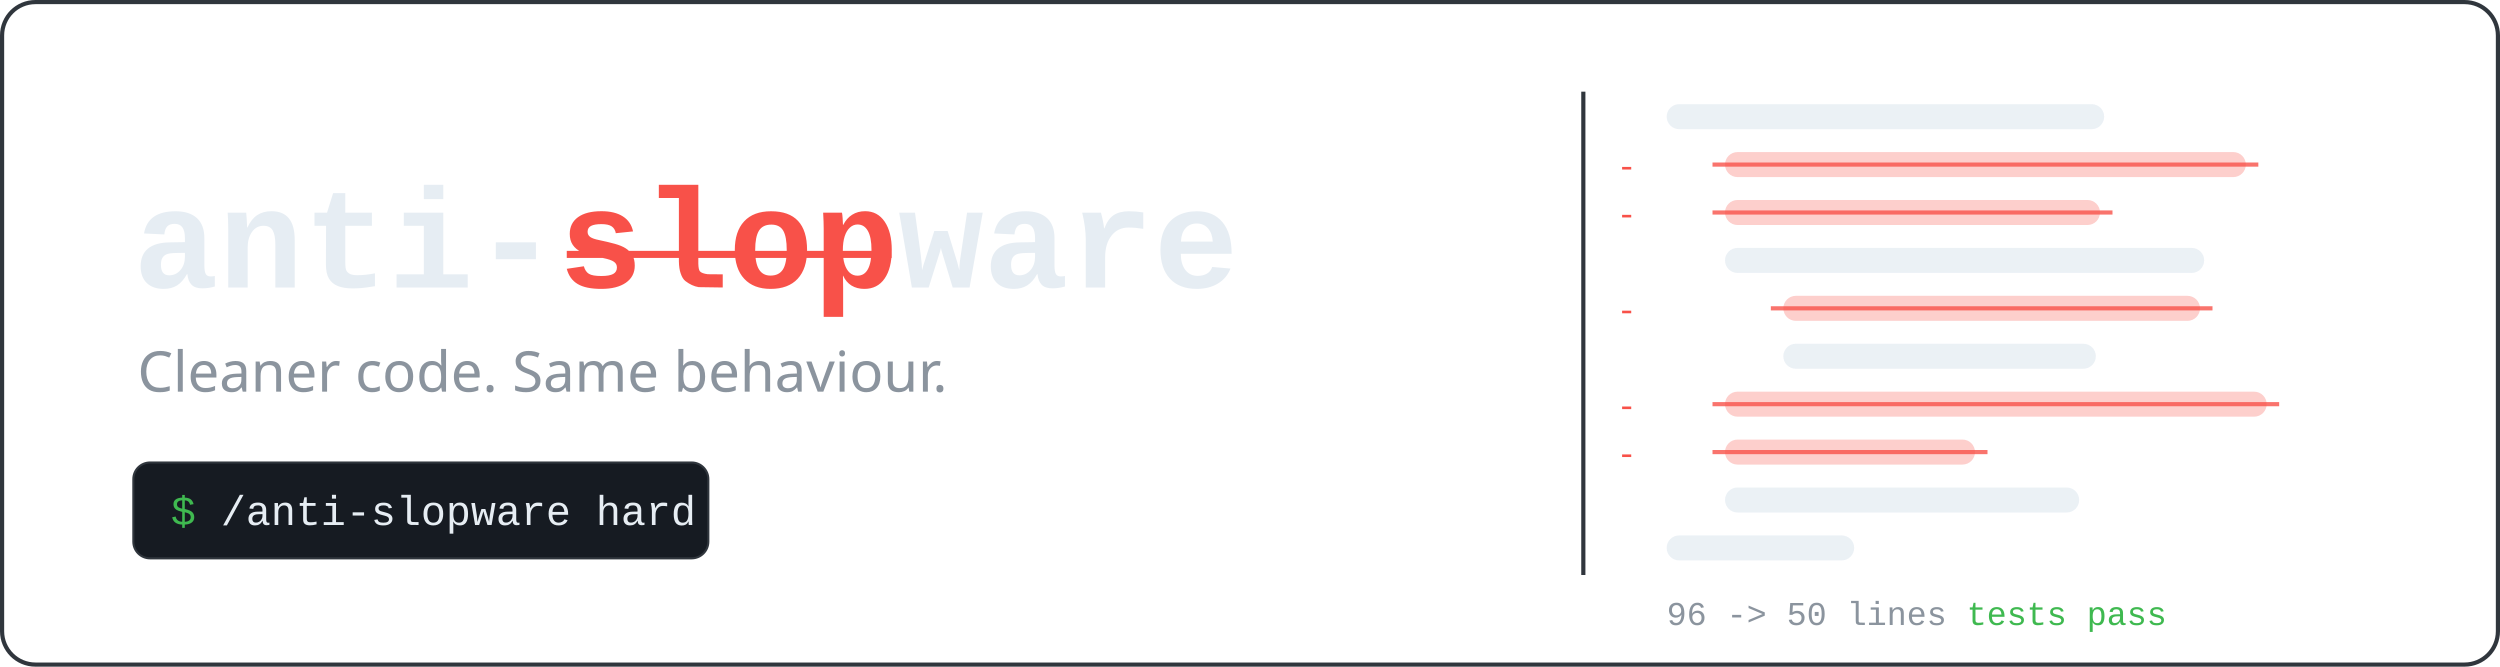
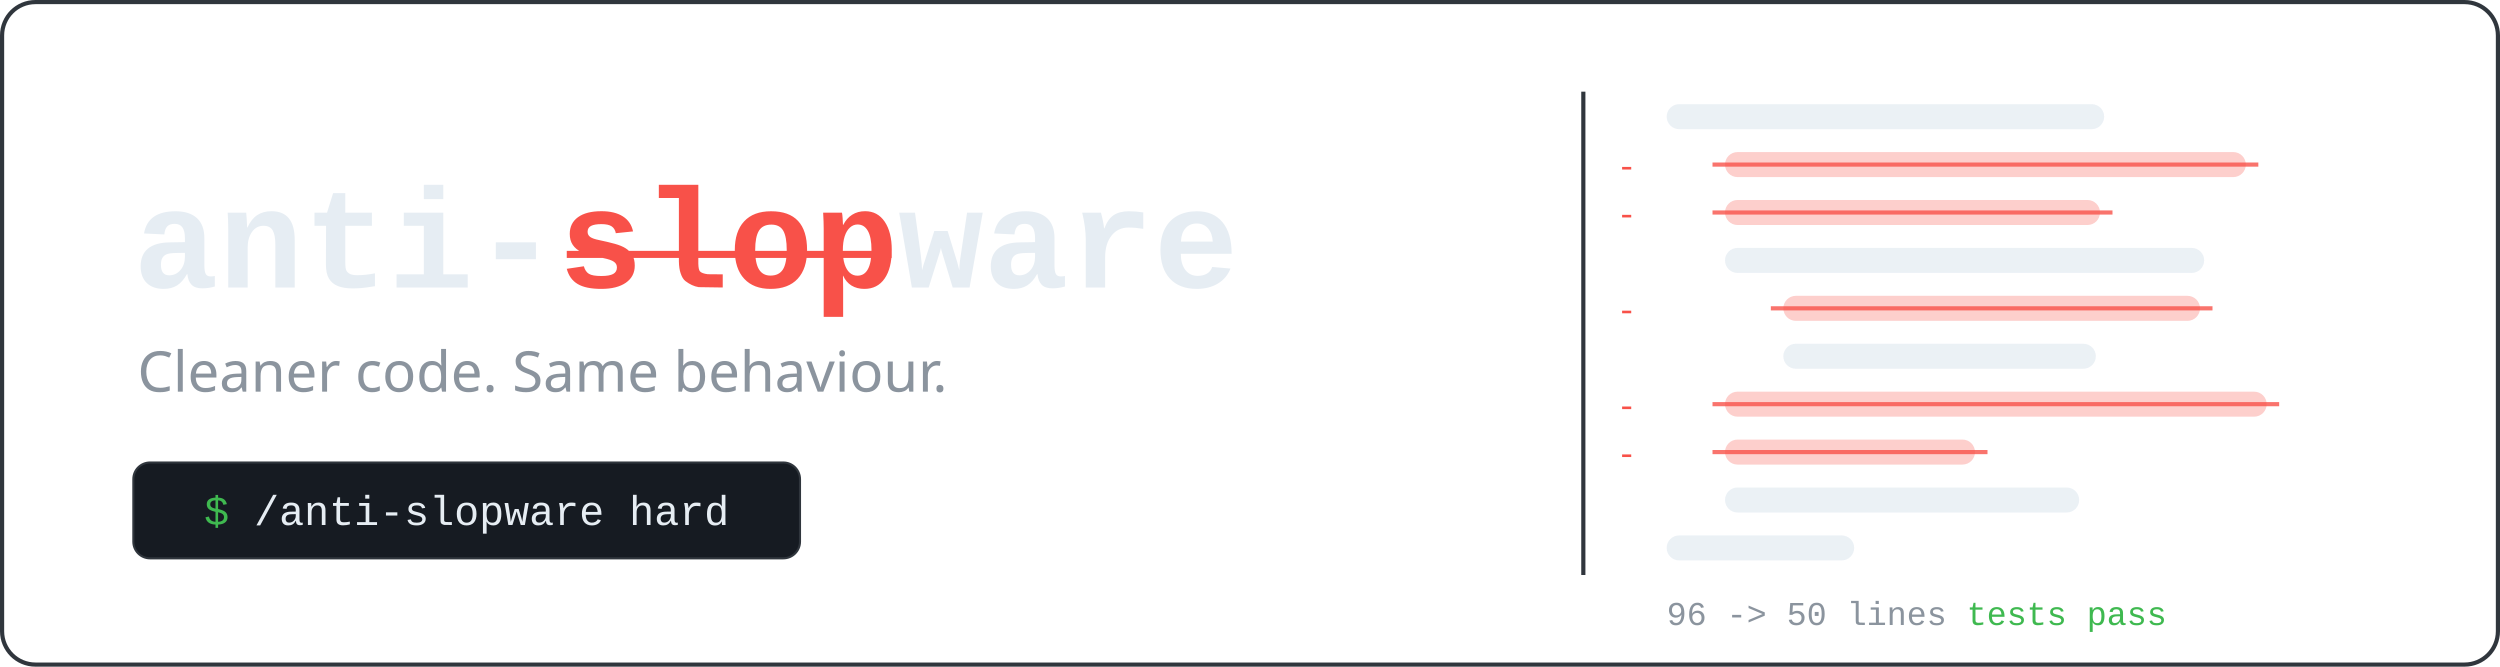
<svg xmlns="http://www.w3.org/2000/svg" viewBox="0 0 1200 320" width="1200" height="320" role="img" aria-label="anti-slopware: cleaner code, same behaviour">
  <rect x="1" y="1" width="1198" height="318" rx="16" fill="none" stroke="#30363d" stroke-width="2" />
  <text x="64" y="138" font-family="ui-monospace, SFMono-Regular, 'SF Mono', Menlo, Consolas, 'Liberation Mono', monospace" font-size="68" font-weight="700" fill="#e6edf3">anti-<tspan fill="#f85149" text-decoration="line-through">slop</tspan>ware</text>
  <text x="66" y="188" font-family="-apple-system, BlinkMacSystemFont, 'Segoe UI', 'Noto Sans', Helvetica, Arial, sans-serif" font-size="27" fill="#8b949e">Cleaner code. Same behaviour.</text>
-   <rect x="64" y="222" width="276" height="46" rx="8" fill="#161b22" stroke="#30363d" />
-   <text x="82" y="252" font-family="ui-monospace, SFMono-Regular, 'SF Mono', Menlo, Consolas, 'Liberation Mono', monospace" font-size="20" fill="#e6edf3">
+   <rect x="64" y="222" width="320" height="46" rx="8" fill="#161b22" stroke="#30363d" />
+   <text x="224" y="252" text-anchor="middle" font-family="ui-monospace, SFMono-Regular, 'SF Mono', Menlo, Consolas, 'Liberation Mono', monospace" font-size="20" fill="#e6edf3">
    <tspan fill="#3fb950">$</tspan> /anti-slopware hard</text>
  <line x1="760" y1="44" x2="760" y2="276" stroke="#30363d" stroke-width="2" />
  <rect x="800" y="50" width="210" height="12" rx="6" fill="#e6edf3" opacity="0.8" />
  <text x="776" y="85" font-family="ui-monospace, SFMono-Regular, 'SF Mono', Menlo, Consolas, 'Liberation Mono', monospace" font-size="16" fill="#f85149">-</text>
  <rect x="828" y="73" width="250" height="12" rx="6" fill="#f85149" opacity="0.28" />
  <line x1="822" y1="79" x2="1084" y2="79" stroke="#f85149" stroke-width="2" opacity="0.8" />
  <text x="776" y="108" font-family="ui-monospace, SFMono-Regular, 'SF Mono', Menlo, Consolas, 'Liberation Mono', monospace" font-size="16" fill="#f85149">-</text>
  <rect x="828" y="96" width="180" height="12" rx="6" fill="#f85149" opacity="0.28" />
  <line x1="822" y1="102" x2="1014" y2="102" stroke="#f85149" stroke-width="2" opacity="0.8" />
  <rect x="828" y="119" width="230" height="12" rx="6" fill="#e6edf3" opacity="0.8" />
  <text x="776" y="154" font-family="ui-monospace, SFMono-Regular, 'SF Mono', Menlo, Consolas, 'Liberation Mono', monospace" font-size="16" fill="#f85149">-</text>
  <rect x="856" y="142" width="200" height="12" rx="6" fill="#f85149" opacity="0.28" />
  <line x1="850" y1="148" x2="1062" y2="148" stroke="#f85149" stroke-width="2" opacity="0.8" />
  <rect x="856" y="165" width="150" height="12" rx="6" fill="#e6edf3" opacity="0.8" />
  <text x="776" y="200" font-family="ui-monospace, SFMono-Regular, 'SF Mono', Menlo, Consolas, 'Liberation Mono', monospace" font-size="16" fill="#f85149">-</text>
  <rect x="828" y="188" width="260" height="12" rx="6" fill="#f85149" opacity="0.28" />
  <line x1="822" y1="194" x2="1094" y2="194" stroke="#f85149" stroke-width="2" opacity="0.8" />
  <text x="776" y="223" font-family="ui-monospace, SFMono-Regular, 'SF Mono', Menlo, Consolas, 'Liberation Mono', monospace" font-size="16" fill="#f85149">-</text>
  <rect x="828" y="211" width="120" height="12" rx="6" fill="#f85149" opacity="0.28" />
  <line x1="822" y1="217" x2="954" y2="217" stroke="#f85149" stroke-width="2" opacity="0.8" />
  <rect x="828" y="234" width="170" height="12" rx="6" fill="#e6edf3" opacity="0.8" />
  <rect x="800" y="257" width="90" height="12" rx="6" fill="#e6edf3" opacity="0.8" />
  <text x="800" y="300" font-family="ui-monospace, SFMono-Regular, 'SF Mono', Menlo, Consolas, 'Liberation Mono', monospace" font-size="16" fill="#8b949e">96 -&gt; 50 lines   <tspan fill="#3fb950">tests pass</tspan>
  </text>
</svg>
